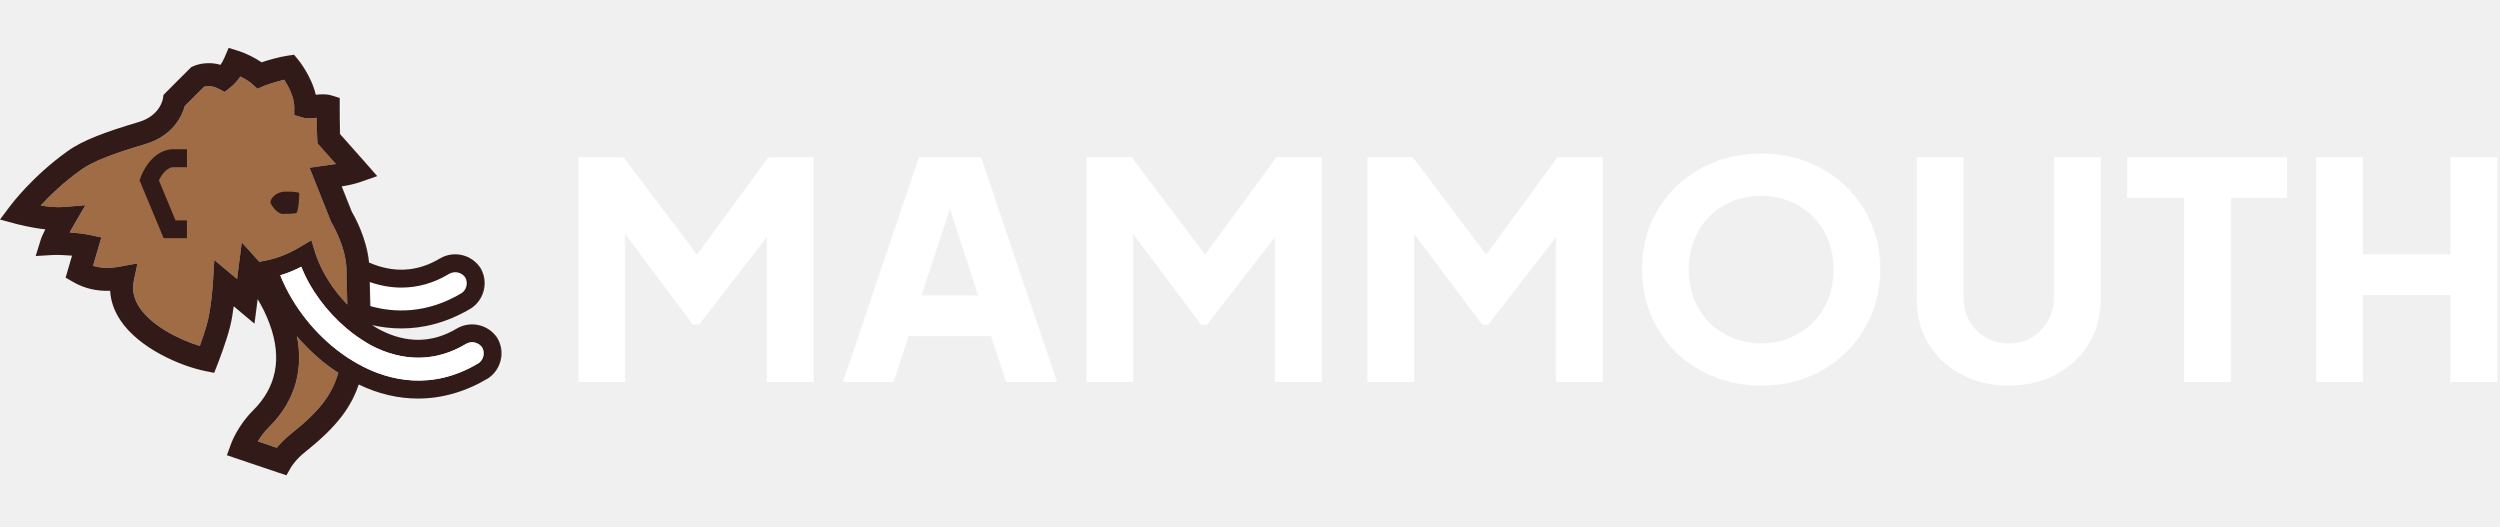
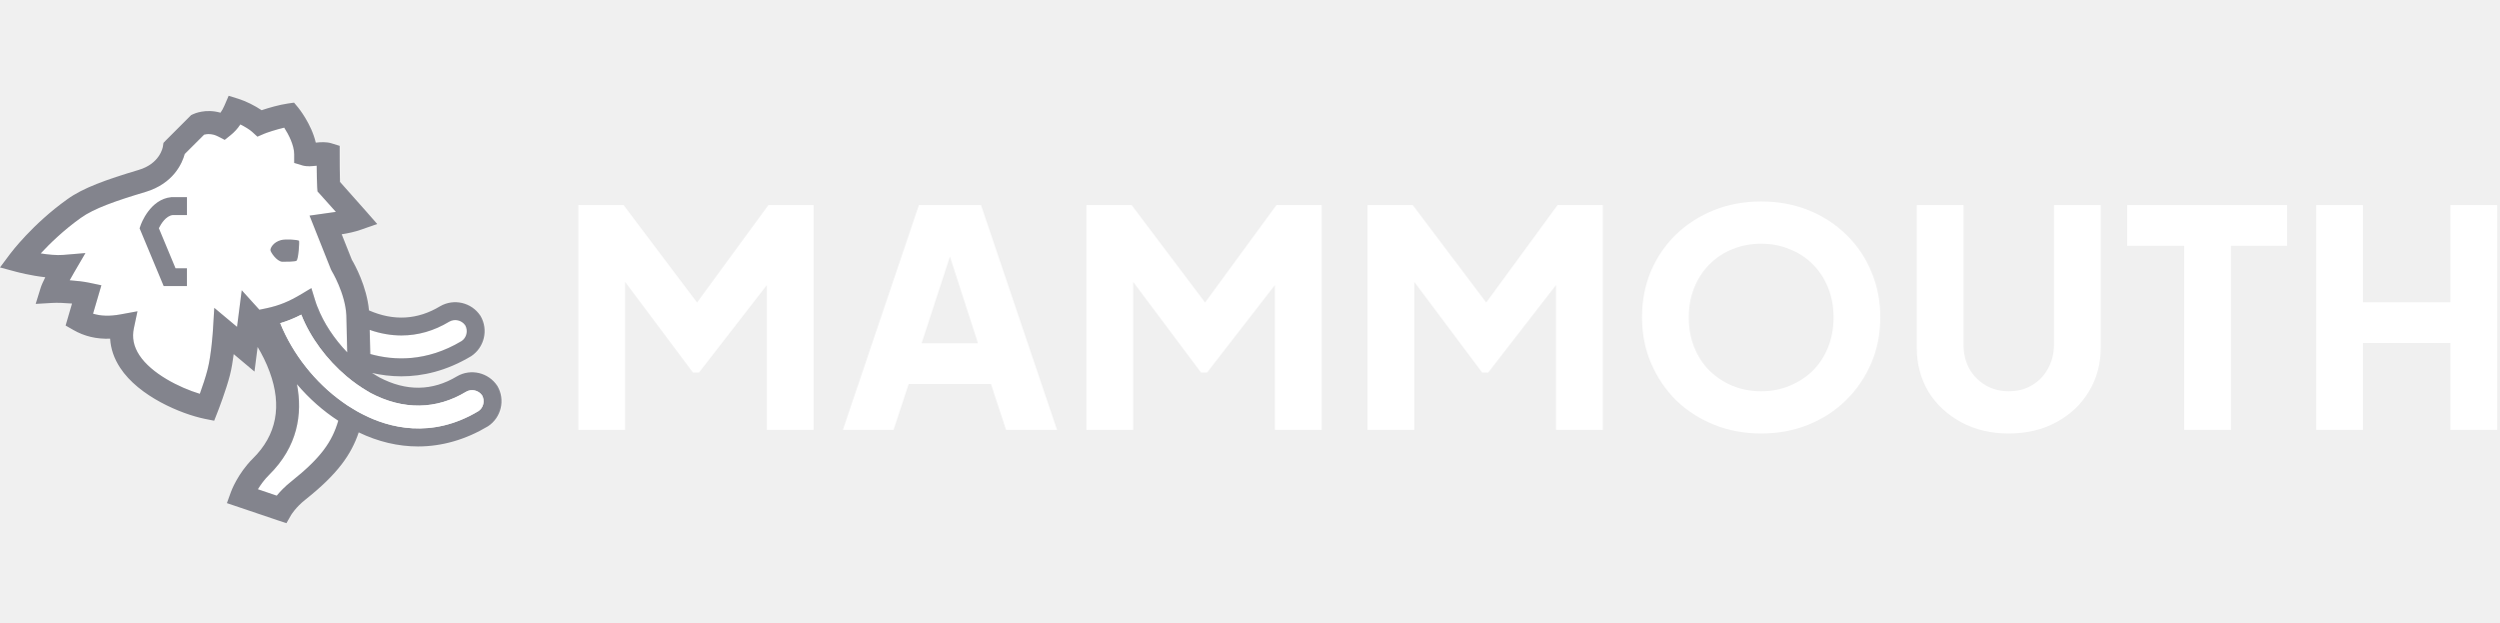
- <svg xmlns="http://www.w3.org/2000/svg" width="522" height="110" viewBox="0 0 522 110" fill="none">
-   <path d="M96.424 61.209C89.055 65.62 82.242 65.289 77.351 63.922C77.297 61.7 77.255 60.066 77.223 58.881C79.444 59.661 81.665 60.045 83.855 60.045C87.293 60.045 90.647 59.095 93.829 57.172C94.972 56.51 96.424 56.841 97.183 57.931C97.813 59.073 97.45 60.526 96.424 61.209Z" fill="white" />
-   <path d="M70.655 77.848C69.363 82.258 67.035 85.601 60.862 90.514C59.495 91.592 58.491 92.66 57.808 93.493L53.867 92.158C54.422 91.24 55.202 90.151 56.217 89.147C62.176 83.262 63.233 76.449 62.026 70.223C64.557 73.202 67.494 75.808 70.655 77.848Z" fill="#9F6C45" />
-   <path d="M53.996 54.469L50.493 50.603L49.51 58.25L44.758 54.277L44.47 59.03C44.47 59.03 44.149 64.081 43.359 67.135C42.964 68.716 42.27 70.745 41.736 72.229C37.421 70.927 31.622 67.99 29.112 64.166C27.916 62.34 27.543 60.493 27.97 58.506L28.717 54.993L25.182 55.644C22.95 56.05 21.092 56.007 19.437 55.495L21.178 49.568L18.636 49.034C17.504 48.799 16.009 48.617 14.556 48.521C14.877 47.944 15.208 47.357 15.517 46.823L17.846 42.839L13.243 43.224C11.801 43.341 10.05 43.16 8.501 42.914C10.402 40.864 13.285 38.055 16.884 35.492C19.586 33.538 24.232 31.914 30.362 30.088C36.257 28.326 38.072 24.044 38.585 22.153L42.633 18.116C43.156 17.977 44.277 17.828 45.548 18.49L46.937 19.206L48.154 18.234C48.944 17.604 49.617 16.867 50.205 15.98C51.219 16.482 52.169 17.081 52.629 17.497L53.771 18.533L55.192 17.924C55.683 17.71 57.627 17.059 59.367 16.653C60.254 18.031 61.45 20.295 61.45 22.228V24.022L63.159 24.535C64.12 24.823 65.156 24.706 66.149 24.599C66.17 26.254 66.192 28.294 66.256 29.138L66.32 29.971L66.886 30.59C67.484 31.231 68.872 32.79 70.154 34.242C69.705 34.306 69.246 34.371 68.787 34.435L64.654 35.022L69.097 46.182L69.278 46.556C69.278 46.556 72.119 51.223 72.343 55.836C72.343 56.029 72.471 60.941 72.525 63.568C69.823 60.76 67.612 57.438 66.341 54.138L66.266 53.968C66.181 53.786 65.935 53.081 65.743 52.44L65.038 50.155L62.988 51.383C60.361 52.964 58.31 53.797 55.662 54.363L54.177 54.672C54.113 54.598 54.06 54.533 53.996 54.469Z" fill="#9F6C45" />
-   <path d="M103.912 70.628L103.848 70.531C102.011 67.776 98.337 66.911 95.454 68.577C90.306 71.685 84.817 71.738 79.231 68.791L78.665 68.46C78.345 68.267 78.014 68.075 77.704 67.872C79.562 68.299 81.624 68.577 83.845 68.577C88.213 68.577 93.189 67.499 98.422 64.369C101.178 62.532 102.043 58.859 100.387 55.997L100.323 55.901C98.486 53.145 94.813 52.28 91.929 53.946C87.23 56.787 82.232 57.065 77.074 54.811C76.604 49.76 74.084 45.232 73.486 44.228L71.371 38.92C72.717 38.706 74.073 38.429 75.429 37.948L78.793 36.773L76.444 34.093C76.273 33.901 72.738 29.896 71.019 27.984C70.965 26.393 70.955 23.435 70.955 22.228V20.455L69.257 19.932C68.157 19.59 67.003 19.676 65.957 19.782C65.038 15.831 62.315 12.51 62.283 12.467L61.418 11.431L60.094 11.623C58.321 11.88 56.11 12.52 54.647 13.012C53.237 12.061 51.358 11.121 49.831 10.641L47.759 10L46.904 11.986C46.637 12.617 46.36 13.118 46.05 13.535C42.985 12.649 40.582 13.716 40.283 13.866L39.909 14.047L34.708 19.248L34.142 19.836L34.025 20.605C34.004 20.754 33.416 24.161 28.984 25.475C22.192 27.504 17.333 29.234 14.076 31.594C6.803 36.773 2.307 42.754 2.115 43.01L0 45.84L3.417 46.759C3.588 46.802 6.365 47.549 9.462 47.891C9.035 48.745 8.65 49.568 8.48 50.144L7.454 53.455L10.915 53.252C11.897 53.188 13.52 53.252 15.047 53.38L13.702 57.972L15.347 58.912C17.621 60.215 20.152 60.824 23.004 60.717C23.121 62.821 23.826 64.861 25.097 66.794C29.006 72.763 37.806 76.437 42.761 77.452L44.736 77.847L45.473 75.967C45.548 75.786 47.246 71.407 48.026 68.321C48.367 66.996 48.624 65.416 48.816 63.942L53.152 67.584L53.814 62.447C54.7 63.931 55.608 65.694 56.313 67.627C58.951 74.76 57.776 80.848 52.831 85.728C49.638 88.9 48.282 92.585 48.229 92.745L47.396 95.052L57.947 98.619L59.827 99.238L60.809 97.529C60.809 97.529 61.738 95.938 63.853 94.272C70.528 88.964 73.368 84.906 74.927 80.282C78.986 82.236 83.161 83.219 87.316 83.219C92.292 83.219 97.248 81.809 101.947 79C104.702 77.163 105.567 73.49 103.912 70.628ZM83.856 60.044C87.294 60.044 90.648 59.094 93.83 57.171C94.973 56.509 96.425 56.84 97.183 57.93C97.814 59.072 97.451 60.525 96.425 61.208C89.056 65.619 82.243 65.288 77.352 63.921C77.298 61.7 77.256 60.066 77.224 58.88C79.445 59.66 81.666 60.044 83.856 60.044ZM62.027 70.222C64.558 73.201 67.495 75.807 70.656 77.847C69.363 82.258 67.035 85.6 60.862 90.513C59.495 91.591 58.492 92.659 57.808 93.492L53.867 92.157C54.423 91.239 55.202 90.15 56.217 89.146C62.176 83.261 63.233 76.448 62.027 70.222ZM54.177 54.672C54.113 54.598 54.06 54.534 53.996 54.469L50.493 50.603L49.51 58.25L44.758 54.277L44.469 59.03C44.469 59.03 44.149 64.081 43.359 67.135C42.964 68.716 42.27 70.745 41.736 72.23C37.421 70.927 31.622 67.99 29.112 64.166C27.916 62.34 27.543 60.493 27.97 58.506L28.717 54.993L25.182 55.644C22.95 56.05 21.092 56.007 19.437 55.495L21.177 49.568L18.636 49.034C17.504 48.799 16.009 48.617 14.556 48.521C14.877 47.944 15.208 47.357 15.517 46.823L17.846 42.84L13.243 43.224C11.801 43.341 10.049 43.16 8.501 42.914C10.402 40.864 13.285 38.055 16.884 35.492C19.586 33.538 24.232 31.914 30.362 30.088C36.257 28.326 38.072 24.044 38.585 22.153L42.633 18.116C43.156 17.978 44.277 17.828 45.548 18.49L46.936 19.206L48.154 18.234C48.944 17.604 49.617 16.867 50.204 15.98C51.219 16.483 52.169 17.081 52.629 17.497L53.771 18.533L55.192 17.924C55.683 17.711 57.627 17.059 59.367 16.653C60.254 18.031 61.45 20.295 61.45 22.228V24.022L63.159 24.535C64.12 24.823 65.156 24.706 66.149 24.599C66.17 26.254 66.192 28.294 66.256 29.138L66.32 29.971L66.886 30.59C67.484 31.231 68.872 32.79 70.154 34.242C69.705 34.307 69.246 34.371 68.787 34.435L64.654 35.022L69.096 46.182L69.278 46.556C69.278 46.556 72.119 51.223 72.343 55.837C72.343 56.029 72.471 60.941 72.525 63.568C69.823 60.76 67.612 57.438 66.341 54.138L66.266 53.968C66.181 53.786 65.935 53.081 65.743 52.44L65.038 50.155L62.988 51.383C60.361 52.964 58.31 53.797 55.662 54.363L54.177 54.672ZM99.939 75.839C90.05 81.777 81.111 79.225 75.921 76.587C75.397 76.33 74.917 76.074 74.479 75.818C74.223 75.679 73.966 75.529 73.721 75.359C72.973 74.931 72.247 74.451 71.531 73.927C65.882 69.912 61.151 63.964 58.534 57.481C60.04 57.033 61.45 56.467 62.934 55.698C64.803 60.45 68.242 65.074 72.396 68.577C73.101 69.175 73.828 69.731 74.564 70.254C75.29 70.766 76.017 71.236 76.764 71.674H76.775L77.394 72.048C84.208 75.647 91.128 75.561 97.354 71.802C98.486 71.14 99.95 71.471 100.708 72.561C101.327 73.703 100.975 75.156 99.939 75.839Z" fill="#311A17" />
-   <path d="M99.938 75.841C90.048 81.779 81.11 79.226 75.919 76.588C75.396 76.332 74.915 76.076 74.478 75.819C74.221 75.681 73.965 75.531 73.719 75.36C72.972 74.933 72.246 74.452 71.53 73.929C65.881 69.914 61.15 63.965 58.533 57.483C60.039 57.034 61.449 56.468 62.933 55.699C64.802 60.452 68.241 65.076 72.395 68.579C73.1 69.177 73.826 69.732 74.563 70.255C75.289 70.768 76.016 71.238 76.763 71.676H76.774L77.393 72.049C84.207 75.648 91.127 75.563 97.353 71.804C98.485 71.142 99.948 71.473 100.707 72.562C101.326 73.705 100.974 75.157 99.938 75.841Z" fill="white" />
-   <path d="M39.065 49.729H34.184L29.154 37.672L29.389 36.999C29.464 36.775 31.333 31.595 35.776 31.168H35.957H39.054V34.906H36.064C34.633 35.098 33.64 36.732 33.181 37.65L36.662 46.013H39.044V49.75L39.065 49.729Z" fill="#311A17" />
-   <path d="M58.673 40.139C57.06 40.587 56.483 41.773 56.483 42.2C56.483 42.627 57.765 44.55 58.94 44.656C59.794 44.656 61.609 44.656 61.93 44.443C62.357 44.123 62.571 40.491 62.464 40.278C62.25 40.064 59.666 39.861 58.673 40.139Z" fill="#311A17" />
-   <path d="M483.819 79.759V32.824H493.584V53.11H511.854V32.824H521.619V79.759H511.854V61.615H493.584V79.759H483.819Z" fill="white" />
-   <path d="M456.24 79.759V41.329H444.333V32.824H477.723V41.329H466.005V79.759H456.24Z" fill="white" />
-   <path d="M419.597 80.515C415.901 80.515 412.604 79.738 409.706 78.184C406.808 76.63 404.519 74.509 402.839 71.821C401.201 69.091 400.382 66.004 400.382 62.56V32.824H410.147V61.93C410.147 63.778 410.546 65.458 411.344 66.97C412.184 68.44 413.318 69.595 414.746 70.435C416.174 71.275 417.791 71.695 419.597 71.695C421.445 71.695 423.062 71.275 424.448 70.435C425.876 69.595 426.989 68.44 427.787 66.97C428.627 65.458 429.047 63.778 429.047 61.93V32.824H438.812V62.56C438.812 66.004 437.972 69.091 436.292 71.821C434.654 74.509 432.386 76.63 429.488 78.184C426.59 79.738 423.293 80.515 419.597 80.515Z" fill="white" />
-   <path d="M367.879 80.515C364.351 80.515 361.075 79.906 358.051 78.688C355.027 77.47 352.381 75.769 350.113 73.585C347.887 71.359 346.144 68.776 344.884 65.836C343.624 62.896 342.994 59.704 342.994 56.26C342.994 52.816 343.603 49.624 344.821 46.684C346.081 43.744 347.824 41.182 350.05 38.998C352.318 36.814 354.964 35.113 357.988 33.895C361.012 32.677 364.309 32.068 367.879 32.068C371.449 32.068 374.746 32.677 377.77 33.895C380.794 35.113 383.419 36.814 385.645 38.998C387.913 41.182 389.656 43.744 390.874 46.684C392.134 49.624 392.764 52.816 392.764 56.26C392.764 59.704 392.134 62.896 390.874 65.836C389.614 68.776 387.85 71.359 385.582 73.585C383.356 75.769 380.731 77.47 377.707 78.688C374.683 79.906 371.407 80.515 367.879 80.515ZM367.879 71.695C370.021 71.695 371.995 71.317 373.801 70.561C375.649 69.805 377.266 68.755 378.652 67.411C380.038 66.025 381.109 64.387 381.865 62.497C382.621 60.607 382.999 58.528 382.999 56.26C382.999 53.992 382.621 51.934 381.865 50.086C381.109 48.196 380.038 46.558 378.652 45.172C377.266 43.786 375.649 42.736 373.801 42.022C371.995 41.266 370.021 40.888 367.879 40.888C365.737 40.888 363.742 41.266 361.894 42.022C360.088 42.736 358.492 43.786 357.106 45.172C355.72 46.558 354.649 48.196 353.893 50.086C353.137 51.934 352.759 53.992 352.759 56.26C352.759 58.528 353.137 60.607 353.893 62.497C354.649 64.387 355.72 66.025 357.106 67.411C358.492 68.755 360.088 69.805 361.894 70.561C363.742 71.317 365.737 71.695 367.879 71.695Z" fill="white" />
-   <path d="M285.657 79.759V32.824H295.107L312.684 56.134H308.274L325.347 32.824H334.797V79.759H325.032V43.597L328.938 44.479L310.857 67.789H309.597L292.146 44.479L295.422 43.597V79.759H285.657Z" fill="white" />
-   <path d="M226.934 79.759V32.824H236.384L253.961 56.134H249.551L266.624 32.824H276.074V79.759H266.309V43.597L270.215 44.479L252.134 67.789H250.874L233.423 44.479L236.699 43.597V79.759H226.934Z" fill="white" />
-   <path d="M176.066 79.759L191.942 32.824H204.92L220.796 79.759H210.149L206.999 70.183H189.8L186.65 79.759H176.066ZM192.509 61.678H204.29L197.108 39.502H199.754L192.509 61.678Z" fill="white" />
-   <path d="M120.808 79.759V32.824H130.258L147.835 56.134H143.425L160.498 32.824H169.948V79.759H160.183V43.597L164.089 44.479L146.008 67.789H144.748L127.297 44.479L130.573 43.597V79.759H120.808Z" fill="white" />
+ <svg xmlns="http://www.w3.org/2000/svg" width="522" height="130" viewBox="0 0 522 130" fill="none">
+   <path d="M96.424 71.208C89.056 75.619 82.242 75.288 77.351 73.921C77.297 71.7 77.255 70.066 77.223 68.88C79.444 69.66 81.665 70.044 83.855 70.044C87.293 70.044 90.647 69.094 93.829 67.171C94.972 66.509 96.424 66.84 97.183 67.93C97.813 69.072 97.45 70.525 96.424 71.208Z" fill="white" />
+   <path d="M70.655 87.847C69.363 92.257 67.035 95.6 60.862 100.513C59.495 101.591 58.491 102.659 57.808 103.492L53.867 102.157C54.422 101.239 55.202 100.15 56.217 99.146C62.176 93.261 63.233 86.448 62.026 80.222C64.557 83.201 67.494 85.807 70.655 87.847Z" fill="white" />
+   <path d="M53.996 64.469L50.493 60.603L49.51 68.25L44.758 64.277L44.47 69.03C44.47 69.03 44.149 74.081 43.359 77.135C42.964 78.716 42.27 80.745 41.736 82.229C37.421 80.927 31.622 77.99 29.112 74.166C27.916 72.34 27.543 70.493 27.97 68.506L28.717 64.993L25.182 65.644C22.95 66.05 21.092 66.007 19.437 65.495L21.178 59.568L18.636 59.033C17.504 58.799 16.009 58.617 14.556 58.521C14.877 57.944 15.208 57.357 15.517 56.823L17.846 52.839L13.243 53.224C11.801 53.341 10.05 53.16 8.501 52.914C10.402 50.864 13.285 48.055 16.884 45.492C19.586 43.538 24.232 41.914 30.362 40.088C36.257 38.326 38.072 34.044 38.585 32.153L42.633 28.116C43.156 27.977 44.277 27.828 45.548 28.49L46.937 29.206L48.154 28.234C48.944 27.604 49.617 26.867 50.205 25.98C51.219 26.482 52.169 27.081 52.629 27.497L53.771 28.533L55.192 27.924C55.683 27.71 57.627 27.059 59.367 26.653C60.254 28.031 61.45 30.295 61.45 32.228V34.022L63.159 34.535C64.12 34.823 65.156 34.706 66.149 34.599C66.17 36.254 66.192 38.294 66.256 39.138L66.32 39.971L66.886 40.59C67.484 41.231 68.872 42.79 70.154 44.242C69.705 44.306 69.246 44.371 68.787 44.435L64.654 45.022L69.097 56.182L69.278 56.556C69.278 56.556 72.119 61.223 72.343 65.836C72.343 66.029 72.471 70.941 72.525 73.568C69.823 70.76 67.612 67.438 66.341 64.138L66.266 63.968C66.181 63.786 65.935 63.081 65.743 62.44L65.038 60.155L62.988 61.383C60.361 62.964 58.31 63.797 55.662 64.363L54.177 64.672C54.113 64.598 54.06 64.534 53.996 64.469Z" fill="white" />
+   <path d="M103.912 80.628L103.848 80.531C102.011 77.776 98.337 76.911 95.454 78.577C90.306 81.685 84.817 81.738 79.231 78.791L78.665 78.46C78.345 78.267 78.014 78.075 77.704 77.872C79.562 78.299 81.624 78.577 83.845 78.577C88.213 78.577 93.189 77.499 98.422 74.369C101.178 72.532 102.043 68.859 100.387 65.997L100.323 65.9C98.486 63.145 94.813 62.28 91.929 63.946C87.23 66.787 82.232 67.065 77.074 64.811C76.604 59.76 74.084 55.232 73.486 54.228L71.371 48.92C72.717 48.706 74.073 48.429 75.429 47.948L78.793 46.773L76.444 44.093C76.273 43.901 72.738 39.896 71.019 37.984C70.965 36.393 70.955 33.435 70.955 32.228V30.455L69.257 29.932C68.157 29.59 67.003 29.676 65.957 29.782C65.038 25.831 62.315 22.51 62.283 22.467L61.418 21.431L60.094 21.623C58.321 21.88 56.11 22.52 54.647 23.012C53.237 22.061 51.358 21.121 49.831 20.641L47.759 20L46.904 21.986C46.637 22.616 46.36 23.118 46.05 23.535C42.985 22.648 40.582 23.716 40.283 23.866L39.909 24.047L34.708 29.248L34.142 29.836L34.025 30.605C34.004 30.754 33.416 34.161 28.984 35.475C22.192 37.504 17.333 39.234 14.076 41.594C6.803 46.773 2.307 52.754 2.115 53.01L0 55.84L3.417 56.759C3.588 56.802 6.365 57.549 9.462 57.891C9.035 58.745 8.65 59.568 8.48 60.144L7.454 63.455L10.915 63.252C11.897 63.188 13.52 63.252 15.047 63.38L13.702 67.972L15.347 68.912C17.621 70.215 20.152 70.824 23.004 70.717C23.121 72.821 23.826 74.861 25.097 76.794C29.006 82.763 37.806 86.437 42.761 87.452L44.736 87.847L45.473 85.967C45.548 85.786 47.246 81.407 48.026 78.321C48.367 76.996 48.624 75.416 48.816 73.942L53.152 77.584L53.814 72.447C54.7 73.931 55.608 75.694 56.313 77.627C58.951 84.76 57.776 90.848 52.831 95.728C49.638 98.9 48.282 102.585 48.229 102.745L47.396 105.052L57.947 108.619L59.827 109.238L60.809 107.529C60.809 107.529 61.738 105.938 63.853 104.272C70.528 98.964 73.368 94.906 74.927 90.282C78.986 92.236 83.161 93.219 87.316 93.219C92.292 93.219 97.248 91.809 101.947 89C104.702 87.163 105.567 83.49 103.912 80.628ZM83.856 70.044C87.294 70.044 90.648 69.094 93.83 67.171C94.973 66.509 96.425 66.84 97.183 67.93C97.814 69.072 97.451 70.525 96.425 71.208C89.056 75.619 82.243 75.288 77.352 73.921C77.298 71.7 77.256 70.066 77.224 68.88C79.445 69.66 81.666 70.044 83.856 70.044ZM62.027 80.222C64.558 83.201 67.495 85.807 70.656 87.847C69.363 92.258 67.035 95.6 60.862 100.513C59.496 101.591 58.492 102.659 57.808 103.492L53.867 102.157C54.423 101.239 55.202 100.15 56.217 99.146C62.176 93.261 63.233 86.448 62.027 80.222ZM54.177 64.672C54.113 64.598 54.06 64.534 53.996 64.469L50.493 60.603L49.51 68.25L44.758 64.277L44.469 69.03C44.469 69.03 44.149 74.081 43.359 77.135C42.964 78.716 42.27 80.745 41.736 82.23C37.421 80.927 31.622 77.99 29.112 74.166C27.916 72.34 27.543 70.493 27.97 68.506L28.717 64.993L25.182 65.644C22.95 66.05 21.092 66.007 19.437 65.495L21.177 59.568L18.636 59.034C17.504 58.799 16.009 58.617 14.556 58.521C14.877 57.944 15.208 57.357 15.517 56.823L17.846 52.84L13.243 53.224C11.801 53.341 10.049 53.16 8.501 52.914C10.402 50.864 13.285 48.055 16.884 45.492C19.586 43.538 24.232 41.914 30.362 40.088C36.257 38.326 38.072 34.044 38.585 32.153L42.633 28.116C43.156 27.978 44.277 27.828 45.548 28.49L46.936 29.206L48.154 28.234C48.944 27.604 49.617 26.867 50.204 25.98C51.219 26.483 52.169 27.081 52.629 27.497L53.771 28.533L55.192 27.924C55.683 27.711 57.627 27.059 59.367 26.653C60.254 28.031 61.45 30.295 61.45 32.228V34.022L63.159 34.535C64.12 34.823 65.156 34.706 66.149 34.599C66.17 36.254 66.192 38.294 66.256 39.138L66.32 39.971L66.886 40.59C67.484 41.231 68.872 42.79 70.154 44.242C69.705 44.307 69.246 44.371 68.787 44.435L64.654 45.022L69.096 56.182L69.278 56.556C69.278 56.556 72.119 61.223 72.343 65.837C72.343 66.029 72.471 70.941 72.525 73.568C69.823 70.76 67.612 67.438 66.341 64.138L66.266 63.968C66.181 63.786 65.935 63.081 65.743 62.44L65.038 60.155L62.988 61.383C60.361 62.964 58.31 63.797 55.662 64.363L54.177 64.672ZM99.939 85.839C90.05 91.777 81.111 89.225 75.921 86.587C75.397 86.33 74.917 86.074 74.479 85.818C74.223 85.679 73.966 85.529 73.721 85.359C72.973 84.931 72.247 84.451 71.531 83.927C65.882 79.912 61.151 73.964 58.534 67.481C60.04 67.033 61.45 66.466 62.934 65.698C64.803 70.45 68.242 75.074 72.396 78.577C73.101 79.175 73.827 79.731 74.564 80.254C75.29 80.766 76.017 81.236 76.764 81.674H76.775L77.394 82.048C84.208 85.647 91.128 85.561 97.354 81.802C98.486 81.14 99.95 81.471 100.708 82.561C101.327 83.703 100.975 85.156 99.939 85.839Z" fill="#83848D" />
+   <path d="M99.938 85.84C90.048 91.778 81.11 89.225 75.919 86.587C75.396 86.331 74.916 86.075 74.478 85.818C74.221 85.68 73.965 85.53 73.719 85.359C72.972 84.932 72.246 84.451 71.53 83.928C65.881 79.913 61.15 73.964 58.533 67.482C60.039 67.033 61.449 66.467 62.933 65.698C64.802 70.451 68.241 75.075 72.395 78.578C73.1 79.176 73.826 79.731 74.563 80.254C75.289 80.767 76.016 81.237 76.763 81.675H76.774L77.393 82.049C84.207 85.648 91.127 85.562 97.353 81.803C98.485 81.141 99.948 81.472 100.707 82.561C101.326 83.704 100.974 85.156 99.938 85.84Z" fill="white" />
+   <path d="M39.065 59.728H34.184L29.154 47.671L29.389 46.998C29.464 46.774 31.333 41.594 35.776 41.167H35.957H39.054V44.905H36.064C34.633 45.097 33.64 46.731 33.181 47.65L36.662 56.011H39.044V59.749L39.065 59.728Z" fill="#83848D" />
+   <path d="M58.673 50.138C57.06 50.587 56.483 51.772 56.483 52.199C56.483 52.626 57.765 54.549 58.94 54.656C59.794 54.656 61.61 54.656 61.93 54.442C62.357 54.121 62.571 50.49 62.464 50.277C62.25 50.063 59.666 49.86 58.673 50.138Z" fill="#83848D" />
+   <path d="M483.819 89.759V42.824H493.584V63.11H511.854V42.824H521.619V89.759H511.854V71.615H493.584V89.759H483.819Z" fill="white" />
+   <path d="M456.24 89.759V51.329H444.333V42.824H477.723V51.329H466.005V89.759H456.24Z" fill="white" />
+   <path d="M419.597 90.515C415.901 90.515 412.604 89.738 409.706 88.184C406.808 86.63 404.519 84.509 402.839 81.821C401.201 79.091 400.382 76.004 400.382 72.56V42.824H410.147V71.93C410.147 73.778 410.546 75.458 411.344 76.97C412.184 78.44 413.318 79.595 414.746 80.435C416.174 81.275 417.791 81.695 419.597 81.695C421.445 81.695 423.062 81.275 424.448 80.435C425.876 79.595 426.989 78.44 427.787 76.97C428.627 75.458 429.047 73.778 429.047 71.93V42.824H438.812V72.56C438.812 76.004 437.972 79.091 436.292 81.821C434.654 84.509 432.386 86.63 429.488 88.184C426.59 89.738 423.293 90.515 419.597 90.515Z" fill="white" />
+   <path d="M367.879 90.515C364.351 90.515 361.075 89.906 358.051 88.688C355.027 87.47 352.381 85.769 350.113 83.585C347.887 81.359 346.144 78.776 344.884 75.836C343.624 72.896 342.994 69.704 342.994 66.26C342.994 62.816 343.603 59.624 344.821 56.684C346.081 53.744 347.824 51.182 350.05 48.998C352.318 46.814 354.964 45.113 357.988 43.895C361.012 42.677 364.309 42.068 367.879 42.068C371.449 42.068 374.746 42.677 377.77 43.895C380.794 45.113 383.419 46.814 385.645 48.998C387.913 51.182 389.656 53.744 390.874 56.684C392.134 59.624 392.764 62.816 392.764 66.26C392.764 69.704 392.134 72.896 390.874 75.836C389.614 78.776 387.85 81.359 385.582 83.585C383.356 85.769 380.731 87.47 377.707 88.688C374.683 89.906 371.407 90.515 367.879 90.515ZM367.879 81.695C370.021 81.695 371.995 81.317 373.801 80.561C375.649 79.805 377.266 78.755 378.652 77.411C380.038 76.025 381.109 74.387 381.865 72.497C382.621 70.607 382.999 68.528 382.999 66.26C382.999 63.992 382.621 61.934 381.865 60.086C381.109 58.196 380.038 56.558 378.652 55.172C377.266 53.786 375.649 52.736 373.801 52.022C371.995 51.266 370.021 50.888 367.879 50.888C365.737 50.888 363.742 51.266 361.894 52.022C360.088 52.736 358.492 53.786 357.106 55.172C355.72 56.558 354.649 58.196 353.893 60.086C353.137 61.934 352.759 63.992 352.759 66.26C352.759 68.528 353.137 70.607 353.893 72.497C354.649 74.387 355.72 76.025 357.106 77.411C358.492 78.755 360.088 79.805 361.894 80.561C363.742 81.317 365.737 81.695 367.879 81.695Z" fill="white" />
+   <path d="M285.657 89.759V42.824H295.107L312.684 66.134H308.274L325.347 42.824H334.797V89.759H325.032V53.597L328.938 54.479L310.857 77.789H309.597L292.146 54.479L295.422 53.597V89.759H285.657Z" fill="white" />
+   <path d="M226.934 89.759V42.824H236.384L253.961 66.134H249.551L266.624 42.824H276.074V89.759H266.309V53.597L270.215 54.479L252.134 77.789H250.874L233.423 54.479L236.699 53.597V89.759H226.934Z" fill="white" />
+   <path d="M176.066 89.759L191.942 42.824H204.92L220.796 89.759H210.149L206.999 80.183H189.8L186.65 89.759H176.066ZM192.509 71.678H204.29L197.108 49.502H199.754L192.509 71.678Z" fill="white" />
+   <path d="M120.809 89.759V42.824H130.259L147.836 66.134H143.426L160.499 42.824H169.949V89.759H160.184V53.597L164.09 54.479L146.009 77.789H144.749L127.298 54.479L130.574 53.597V89.759H120.809Z" fill="white" />
</svg>
